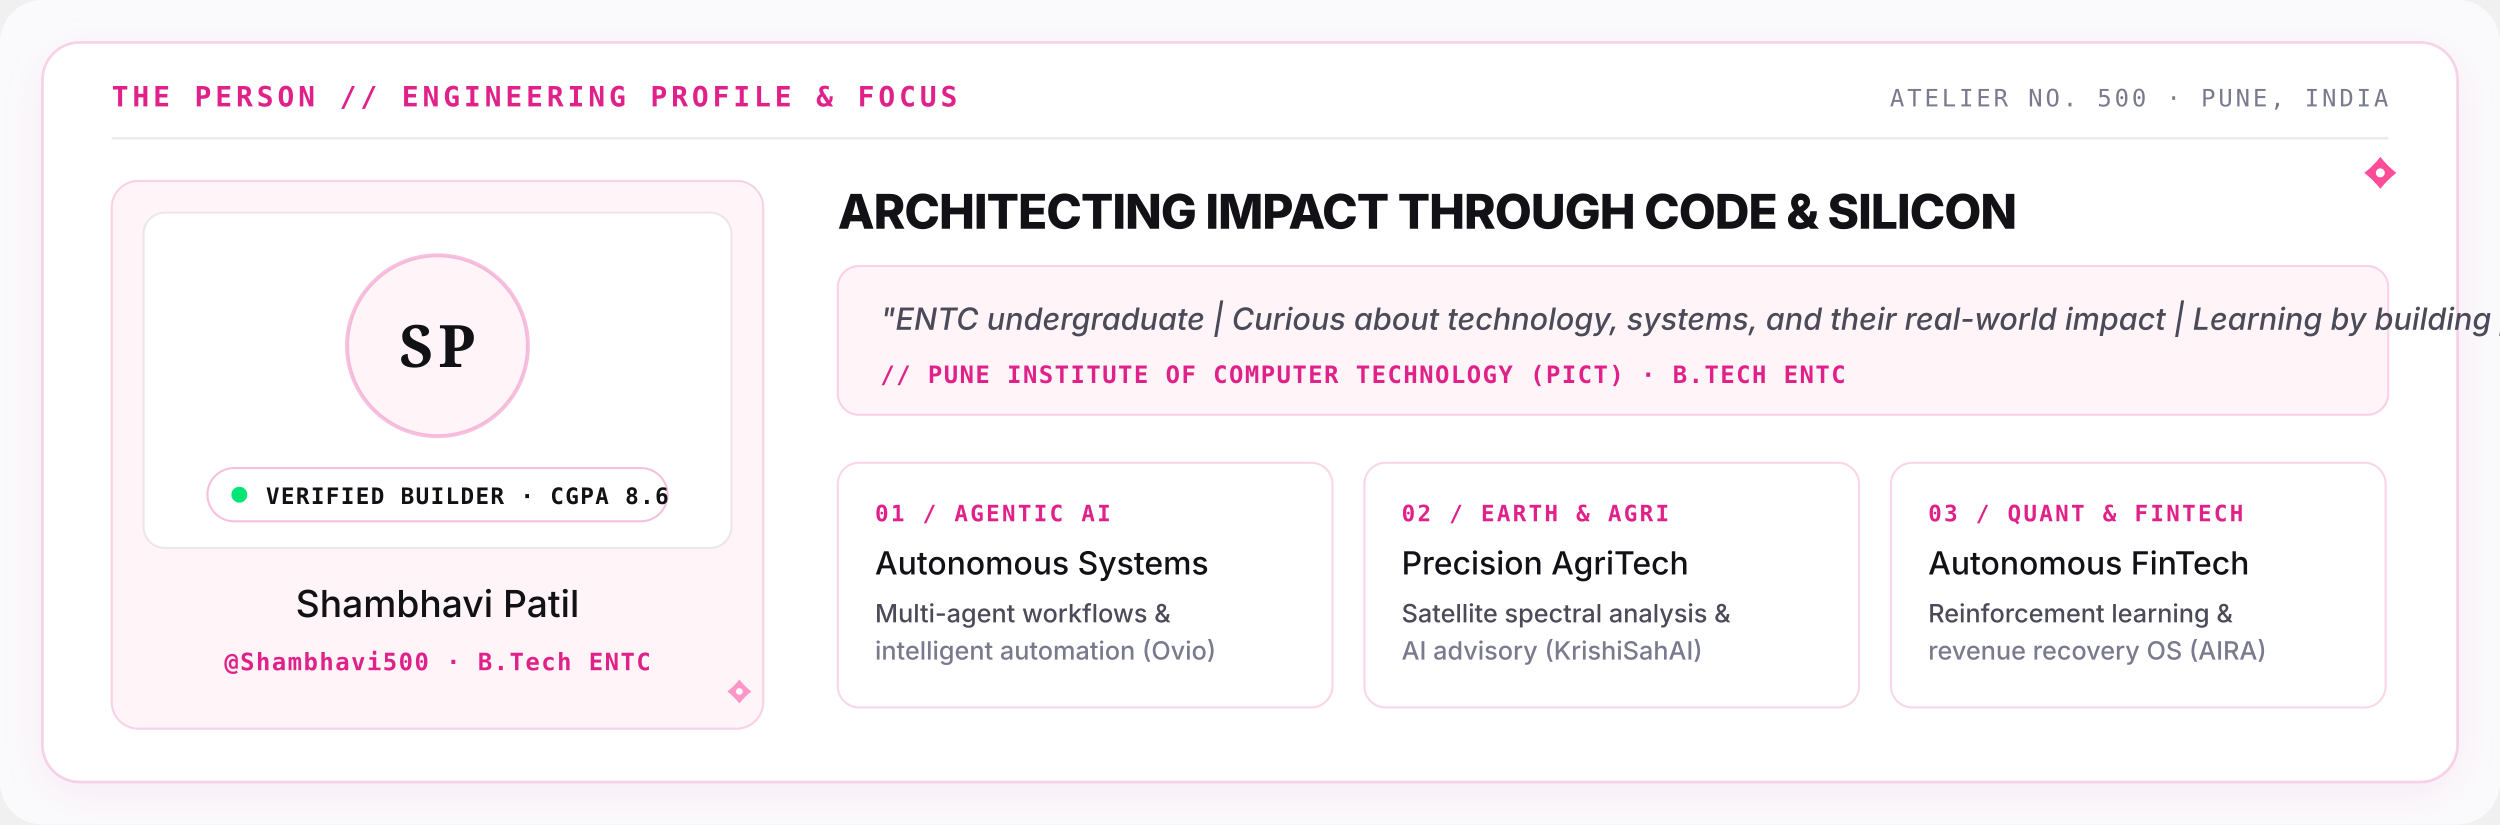
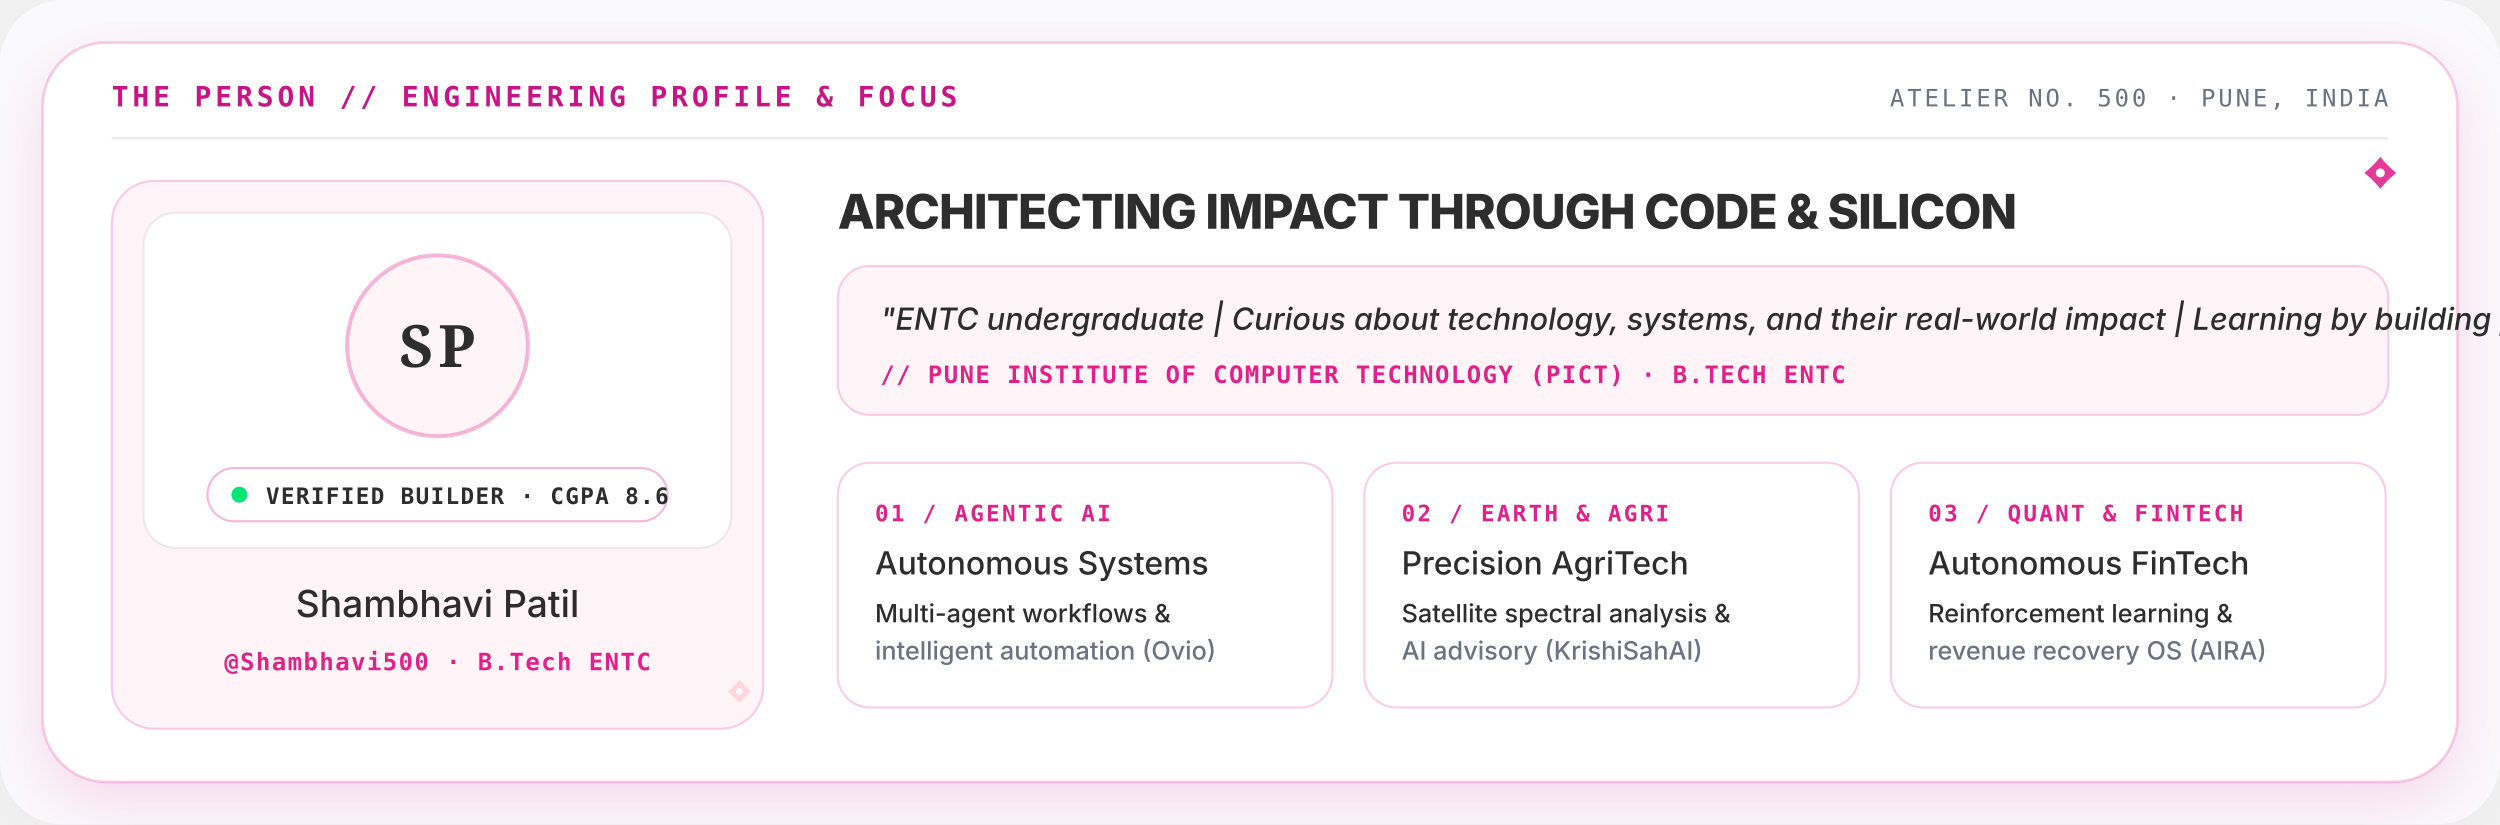
<svg xmlns="http://www.w3.org/2000/svg" viewBox="0 0 940 310" width="100%" height="310" fill="none">
  <defs>
    <style type="text/css">
        .display-title {
-           font-family: 'Plus Jakarta Sans', 'Inter', -apple-system, BlinkMacSystemFont, 'Segoe UI', Roboto, sans-serif;
+           font-family: 'Montserrat', 'Plus Jakarta Sans', 'Inter', -apple-system, BlinkMacSystemFont, 'Segoe UI', Roboto, sans-serif;
          font-weight: 800;
          letter-spacing: -0.02em;
        }
        .editorial-title {
          font-family: 'Cinzel', 'Playfair Display', 'Didot', Georgia, serif;
          font-weight: 700;
          letter-spacing: 0.08em;
        }
        .editorial-script {
-           font-family: 'Playfair Display', 'Dancing Script', 'Brush Script MT', Georgia, cursive;
-           font-style: italic;
+           font-family: 'Pacifico', 'Cinzel', 'Playfair Display', 'Brush Script MT', cursive, sans-serif;
          letter-spacing: 0.02em;
        }
        .editorial-sans {
-           font-family: 'Inter', -apple-system, BlinkMacSystemFont, 'Segoe UI', Roboto, sans-serif;
+           font-family: 'Poppins', 'Inter', -apple-system, BlinkMacSystemFont, 'Segoe UI', Roboto, sans-serif;
          font-weight: 500;
        }
        .code-mono {
          font-family: 'JetBrains Mono', 'SF Mono', 'Fira Code', Menlo, Consolas, monospace;
        }
        
        /* Subtle Shimmer &amp; Pulse Keyframes */
        @keyframes subtlePulse {
          0%, 100% { opacity: 0.85; }
          50% { opacity: 1; }
        }
        @keyframes glint {
          0%, 100% { transform: scale(0.95); opacity: 0.7; }
          50% { transform: scale(1.08); opacity: 1; }
        }
        
        .pulse-anim {
          animation: subtlePulse 3s ease-in-out infinite;
        }
        .glint-anim {
          animation: glint 3.5s ease-in-out infinite;
          transform-origin: center;
        }
      </style>
    <linearGradient id="ident_barbieGrad" x1="0%" y1="0%" x2="100%" y2="0%">
      <stop offset="0%" stop-color="#FF2D87" />
      <stop offset="50%" stop-color="#E0218A" />
-       <stop offset="100%" stop-color="#C2185B" />
+       <stop offset="100%" stop-color="#C71585" />
+     </linearGradient>
+     <linearGradient id="ident_blushGrad" x1="0%" y1="0%" x2="100%" y2="100%">
+       <stop offset="0%" stop-color="#FFFFFF" />
+       <stop offset="60%" stop-color="#FFF0F5" />
+       <stop offset="100%" stop-color="#FFD1DC" />
+     </linearGradient>
+     <linearGradient id="ident_cyanGrad" x1="0%" y1="0%" x2="100%" y2="0%">
+       <stop offset="0%" stop-color="#00B4D8" />
+       <stop offset="100%" stop-color="#0077B6" />
    </linearGradient>
    <linearGradient id="ident_cardGlass" x1="0%" y1="0%" x2="0%" y2="100%">
-       <stop offset="0%" stop-color="#151122" stop-opacity="0.94" />
-       <stop offset="100%" stop-color="#0E0B16" stop-opacity="0.97" />
-     </linearGradient>
-     <linearGradient id="ident_roseSatin" x1="0%" y1="0%" x2="100%" y2="100%">
-       <stop offset="0%" stop-color="#2D1124" />
-       <stop offset="100%" stop-color="#1A0D18" />
-     </linearGradient>
-     <linearGradient id="ident_lightSurfaceGrad" x1="0%" y1="0%" x2="0%" y2="100%">
-       <stop offset="0%" stop-color="#FFFFFF" />
-       <stop offset="100%" stop-color="#FFF5F8" />
+       <stop offset="0%" stop-color="#FFFFFF" stop-opacity="0.98" />
+       <stop offset="100%" stop-color="#FFF8FA" stop-opacity="0.95" />
    </linearGradient>
    <linearGradient id="ident_borderGrad" x1="0%" y1="0%" x2="100%" y2="100%">
-       <stop offset="0%" stop-color="#FF2D87" stop-opacity="0.45" />
-       <stop offset="40%" stop-color="#FF85C0" stop-opacity="0.20" />
-       <stop offset="70%" stop-color="#CBD5E1" stop-opacity="0.30" />
-       <stop offset="100%" stop-color="#E0218A" stop-opacity="0.35" />
-     </linearGradient>
-     <linearGradient id="ident_chromeGrad" x1="0%" y1="0%" x2="100%" y2="100%">
-       <stop offset="0%" stop-color="#FFFFFF" />
-       <stop offset="35%" stop-color="#F1F5F9" />
-       <stop offset="70%" stop-color="#CBD5E1" />
-       <stop offset="100%" stop-color="#E2E8F0" />
+       <stop offset="0%" stop-color="#E0218A" stop-opacity="0.40" />
+       <stop offset="45%" stop-color="#FFD1DC" stop-opacity="0.25" />
+       <stop offset="75%" stop-color="#00B4D8" stop-opacity="0.20" />
+       <stop offset="100%" stop-color="#C71585" stop-opacity="0.35" />
    </linearGradient>
    <linearGradient id="ident_goldGrad" x1="0%" y1="0%" x2="100%" y2="100%">
      <stop offset="0%" stop-color="#FDE68A" />
      <stop offset="50%" stop-color="#F59E0B" />
      <stop offset="100%" stop-color="#D97706" />
    </linearGradient>
-     <radialGradient id="ident_radialAura" cx="80%" cy="10%" r="70%">
-       <stop offset="0%" stop-color="#E0218A" stop-opacity="0.14" />
-       <stop offset="40%" stop-color="#FF2D87" stop-opacity="0.06" />
-       <stop offset="100%" stop-color="#0D0B14" stop-opacity="0" />
+     <radialGradient id="ident_radialAura" cx="85%" cy="15%" r="75%">
+       <stop offset="0%" stop-color="#E0218A" stop-opacity="0.12" />
+       <stop offset="35%" stop-color="#FFD1DC" stop-opacity="0.08" />
+       <stop offset="70%" stop-color="#00B4D8" stop-opacity="0.03" />
+       <stop offset="100%" stop-color="#FAFAFC" stop-opacity="0" />
    </radialGradient>
-     <filter id="ident_cardShadow" x="-5%" y="-5%" width="110%" height="115%">
-       <feDropShadow dx="0" dy="4" stdDeviation="8" flood-color="#E0218A" flood-opacity="0.06" />
+     <filter id="ident_cardShadow" x="-10%" y="-10%" width="120%" height="125%">
+       <feDropShadow dx="0" dy="8" stdDeviation="12" flood-color="#E0218A" flood-opacity="0.14" />
    </filter>
    <filter id="ident_pinkGlow" x="-20%" y="-20%" width="140%" height="140%">
      <feGaussianBlur stdDeviation="4" result="blur" />
      <feComposite in="SourceGraphic" in2="blur" operator="over" />
    </filter>
-     <filter id="ident_glowFilter" x="-20%" y="-20%" width="140%" height="140%">
-       <feGaussianBlur stdDeviation="6" result="blur" />
-       <feComposite in="SourceGraphic" in2="blur" operator="over" />
-     </filter>
  </defs>
-   <rect width="940" height="310" rx="16" fill="#FAFAFC" />
-   <rect x="16" y="16" width="908" height="278" rx="14" fill="#FFFFFF" stroke="rgba(224, 33, 138, 0.18)" stroke-width="1" filter="url(#ident_cardShadow)" />
+   <rect width="940" height="310" rx="24" fill="#FAFAFC" />
+   <rect x="16" y="16" width="908" height="278" rx="24" fill="#FFFFFF" stroke="rgba(224, 33, 138, 0.22)" stroke-width="1" filter="url(#ident_cardShadow)" />
  <g transform="translate(42, 40)">
-     <text x="0" y="0" class="code-mono" font-size="10.5" font-weight="700" fill="#E0218A" letter-spacing="0.14em">
+     <text x="0" y="0" class="code-mono" font-size="10.5" font-weight="700" fill="#C71585" letter-spacing="0.14em">
        THE PERSON // ENGINEERING PROFILE &amp; FOCUS
      </text>
  </g>
  <g transform="translate(898, 40)">
-     <text x="0" y="0" text-anchor="end" class="code-mono" font-size="9" fill="#7A7A8E" letter-spacing="0.12em">
+     <text x="0" y="0" text-anchor="end" class="code-mono" font-size="9" fill="#6B7280" letter-spacing="0.12em">
        ATELIER NO. 500 · PUNE, INDIA
      </text>
  </g>
  <line x1="42" y1="52" x2="898" y2="52" stroke="rgba(17, 17, 22, 0.08)" stroke-width="1" />
  <g transform="translate(42, 68)">
-     <rect x="0" y="0" width="245" height="206" rx="10" fill="#FFF5F8" stroke="rgba(224, 33, 138, 0.18)" stroke-width="0.8" />
-     <rect x="12" y="12" width="221" height="126" rx="8" fill="#FFFFFF" stroke="rgba(17, 17, 22, 0.08)" stroke-width="0.8" />
-     <circle cx="122.5" cy="62" r="34" fill="#FFF5F8" stroke="rgba(224, 33, 138, 0.28)" stroke-width="1.5" />
-     <text x="122.5" y="70" text-anchor="middle" class="editorial-title" font-size="22" font-weight="800" fill="#111116">
+     <rect x="0" y="0" width="245" height="206" rx="16" fill="#FFF5F8" stroke="rgba(224, 33, 138, 0.22)" stroke-width="0.8" />
+     <rect x="12" y="12" width="221" height="126" rx="12" fill="#FFFFFF" stroke="rgba(17, 17, 22, 0.08)" stroke-width="0.8" />
+     <circle cx="122.5" cy="62" r="34" fill="#FFF5F8" stroke="rgba(224, 33, 138, 0.32)" stroke-width="1.5" />
+     <text x="122.5" y="70" text-anchor="middle" class="editorial-title" font-size="22" font-weight="800" fill="#2D2D2D">
        SP
      </text>
-     <rect x="36" y="108" width="173" height="20" rx="10" fill="#FFFFFF" stroke="rgba(224, 33, 138, 0.28)" stroke-width="0.8" />
+     <rect x="36" y="108" width="173" height="20" rx="10" fill="#FFFFFF" stroke="rgba(224, 33, 138, 0.32)" stroke-width="0.8" />
    <circle cx="48" cy="118" r="3" fill="#00E676" />
-     <text x="58" y="121.5" class="code-mono" font-size="8.5" font-weight="700" fill="#111116" letter-spacing="0.06em">
+     <text x="58" y="121.5" class="code-mono" font-size="8.5" font-weight="700" fill="#2D2D2D" letter-spacing="0.06em">
        VERIFIED BUILDER · CGPA 8.6
      </text>
-     <text x="122.5" y="164" text-anchor="middle" class="editorial-sans" font-size="14" font-weight="800" fill="#111116">
+     <text x="122.5" y="164" text-anchor="middle" class="editorial-sans" font-size="14" font-weight="800" fill="#2D2D2D">
        Shambhavi Patil
      </text>
    <text x="122.5" y="184" text-anchor="middle" class="code-mono" font-size="9" font-weight="600" fill="#E0218A" letter-spacing="0.06em">
        @Shambhavi500 · B.Tech ENTC
      </text>
  </g>
  <g transform="translate(315, 68)">
-     <text x="0" y="18" class="display-title" font-size="18" font-weight="800" fill="#111116">
+     <text x="0" y="18" class="display-title" font-size="18" font-weight="800" fill="#2D2D2D">
        ARCHITECTING IMPACT THROUGH CODE &amp; SILICON
      </text>
    <g transform="translate(0, 32)">
-       <rect x="0" y="0" width="583" height="56" rx="8" fill="#FFF5F8" stroke="rgba(224, 33, 138, 0.18)" stroke-width="0.8" />
+       <rect x="0" y="0" width="583" height="56" rx="12" fill="#FFF5F8" stroke="rgba(224, 33, 138, 0.22)" stroke-width="0.8" />
      <line x1="0" y1="0" x2="0" y2="56" stroke="url(#ident_barbieGrad)" stroke-width="4" />
-       <text x="16" y="24" class="editorial-sans" font-size="11.5" fill="#4A4A58" font-style="italic">
+       <text x="16" y="24" class="editorial-sans" font-size="11.5" fill="#2D2D2D" font-style="italic">
          "ENTC undergraduate | Curious about technology, systems, and their real-world impact | Learning by building projects"
        </text>
      <text x="16" y="44" class="code-mono" font-size="9" fill="#E0218A" font-weight="700" letter-spacing="0.06em">
          // PUNE INSTITUTE OF COMPUTER TECHNOLOGY (PICT) · B.TECH ENTC
        </text>
    </g>
    <g transform="translate(0, 106)">
      <g transform="translate(0, 0)">
-         <rect x="0" y="0" width="186" height="92" rx="8" fill="#FFFFFF" stroke="rgba(224, 33, 138, 0.18)" stroke-width="0.8" />
+         <rect x="0" y="0" width="186" height="92" rx="12" fill="#FFFFFF" stroke="rgba(224, 33, 138, 0.22)" stroke-width="0.8" />
        <text x="14" y="22" class="code-mono" font-size="8.5" font-weight="700" fill="#E0218A" letter-spacing="0.1em">
            01 / AGENTIC AI
          </text>
-         <text x="14" y="42" class="editorial-sans" font-size="12" font-weight="700" fill="#111116">
+         <text x="14" y="42" class="editorial-sans" font-size="12" font-weight="700" fill="#2D2D2D">
            Autonomous Systems
          </text>
-         <text x="14" y="60" class="editorial-sans" font-size="9.5" fill="#4A4A58">
+         <text x="14" y="60" class="editorial-sans" font-size="9.5" fill="#2D2D2D">
            Multi-agent workflows &amp;
          </text>
-         <text x="14" y="74" class="editorial-sans" font-size="9.5" fill="#7A7A8E">
+         <text x="14" y="74" class="editorial-sans" font-size="9.5" fill="#6B7280">
            intelligent automation (Ovio)
          </text>
      </g>
      <g transform="translate(198, 0)">
-         <rect x="0" y="0" width="186" height="92" rx="8" fill="#FFFFFF" stroke="rgba(224, 33, 138, 0.18)" stroke-width="0.8" />
+         <rect x="0" y="0" width="186" height="92" rx="12" fill="#FFFFFF" stroke="rgba(224, 33, 138, 0.22)" stroke-width="0.8" />
        <text x="14" y="22" class="code-mono" font-size="8.5" font-weight="700" fill="#E0218A" letter-spacing="0.1em">
            02 / EARTH &amp; AGRI
          </text>
-         <text x="14" y="42" class="editorial-sans" font-size="12" font-weight="700" fill="#111116">
+         <text x="14" y="42" class="editorial-sans" font-size="12" font-weight="700" fill="#2D2D2D">
            Precision AgriTech
          </text>
-         <text x="14" y="60" class="editorial-sans" font-size="9.5" fill="#4A4A58">
+         <text x="14" y="60" class="editorial-sans" font-size="9.5" fill="#2D2D2D">
            Satellite spectral analysis &amp;
          </text>
-         <text x="14" y="74" class="editorial-sans" font-size="9.5" fill="#7A7A8E">
+         <text x="14" y="74" class="editorial-sans" font-size="9.5" fill="#6B7280">
            AI advisory (KrishiSahAI)
          </text>
      </g>
      <g transform="translate(396, 0)">
-         <rect x="0" y="0" width="186" height="92" rx="8" fill="#FFFFFF" stroke="rgba(224, 33, 138, 0.18)" stroke-width="0.8" />
+         <rect x="0" y="0" width="186" height="92" rx="12" fill="#FFFFFF" stroke="rgba(224, 33, 138, 0.22)" stroke-width="0.8" />
        <text x="14" y="22" class="code-mono" font-size="8.5" font-weight="700" fill="#E0218A" letter-spacing="0.1em">
            03 / QUANT &amp; FINTECH
          </text>
-         <text x="14" y="42" class="editorial-sans" font-size="12" font-weight="700" fill="#111116">
+         <text x="14" y="42" class="editorial-sans" font-size="12" font-weight="700" fill="#2D2D2D">
            Autonomous FinTech
          </text>
-         <text x="14" y="60" class="editorial-sans" font-size="9.5" fill="#4A4A58">
+         <text x="14" y="60" class="editorial-sans" font-size="9.5" fill="#2D2D2D">
            Reinforcement learning &amp;
          </text>
-         <text x="14" y="74" class="editorial-sans" font-size="9.5" fill="#7A7A8E">
+         <text x="14" y="74" class="editorial-sans" font-size="9.5" fill="#6B7280">
            revenue recovery OS (AIRA)
          </text>
      </g>
    </g>
  </g>
  <g class="glint-anim" style="transform-origin: 895px 65px;">
-     <path d="         M 895 59         Q 897.64 62.36 901 65         Q 897.64 67.64 895 71         Q 892.36 67.64 889 65         Q 892.36 62.36 895 59         Z" fill="#FF2D87" opacity="0.85" />
+     <path d="         M 895 59         Q 897.64 62.36 901 65         Q 897.64 67.64 895 71         Q 892.36 67.64 889 65         Q 892.36 62.36 895 59         Z" fill="#E0218A" opacity="0.88" />
    <circle cx="895" cy="65" r="1.68" fill="#FFFFFF" />
  </g>
  <g class="glint-anim" style="transform-origin: 278px 260px;">
-     <path d="         M 278 255.5         Q 279.98 258.02 282.5 260         Q 279.98 261.98 278 264.5         Q 276.02 261.98 273.5 260         Q 276.02 258.02 278 255.5         Z" fill="#FF85C0" opacity="0.85" />
+     <path d="         M 278 255.5         Q 279.98 258.02 282.5 260         Q 279.98 261.98 278 264.5         Q 276.02 261.98 273.5 260         Q 276.02 258.02 278 255.5         Z" fill="#FFD1DC" opacity="0.88" />
    <circle cx="278" cy="260" r="1.26" fill="#FFFFFF" />
  </g>
</svg>
